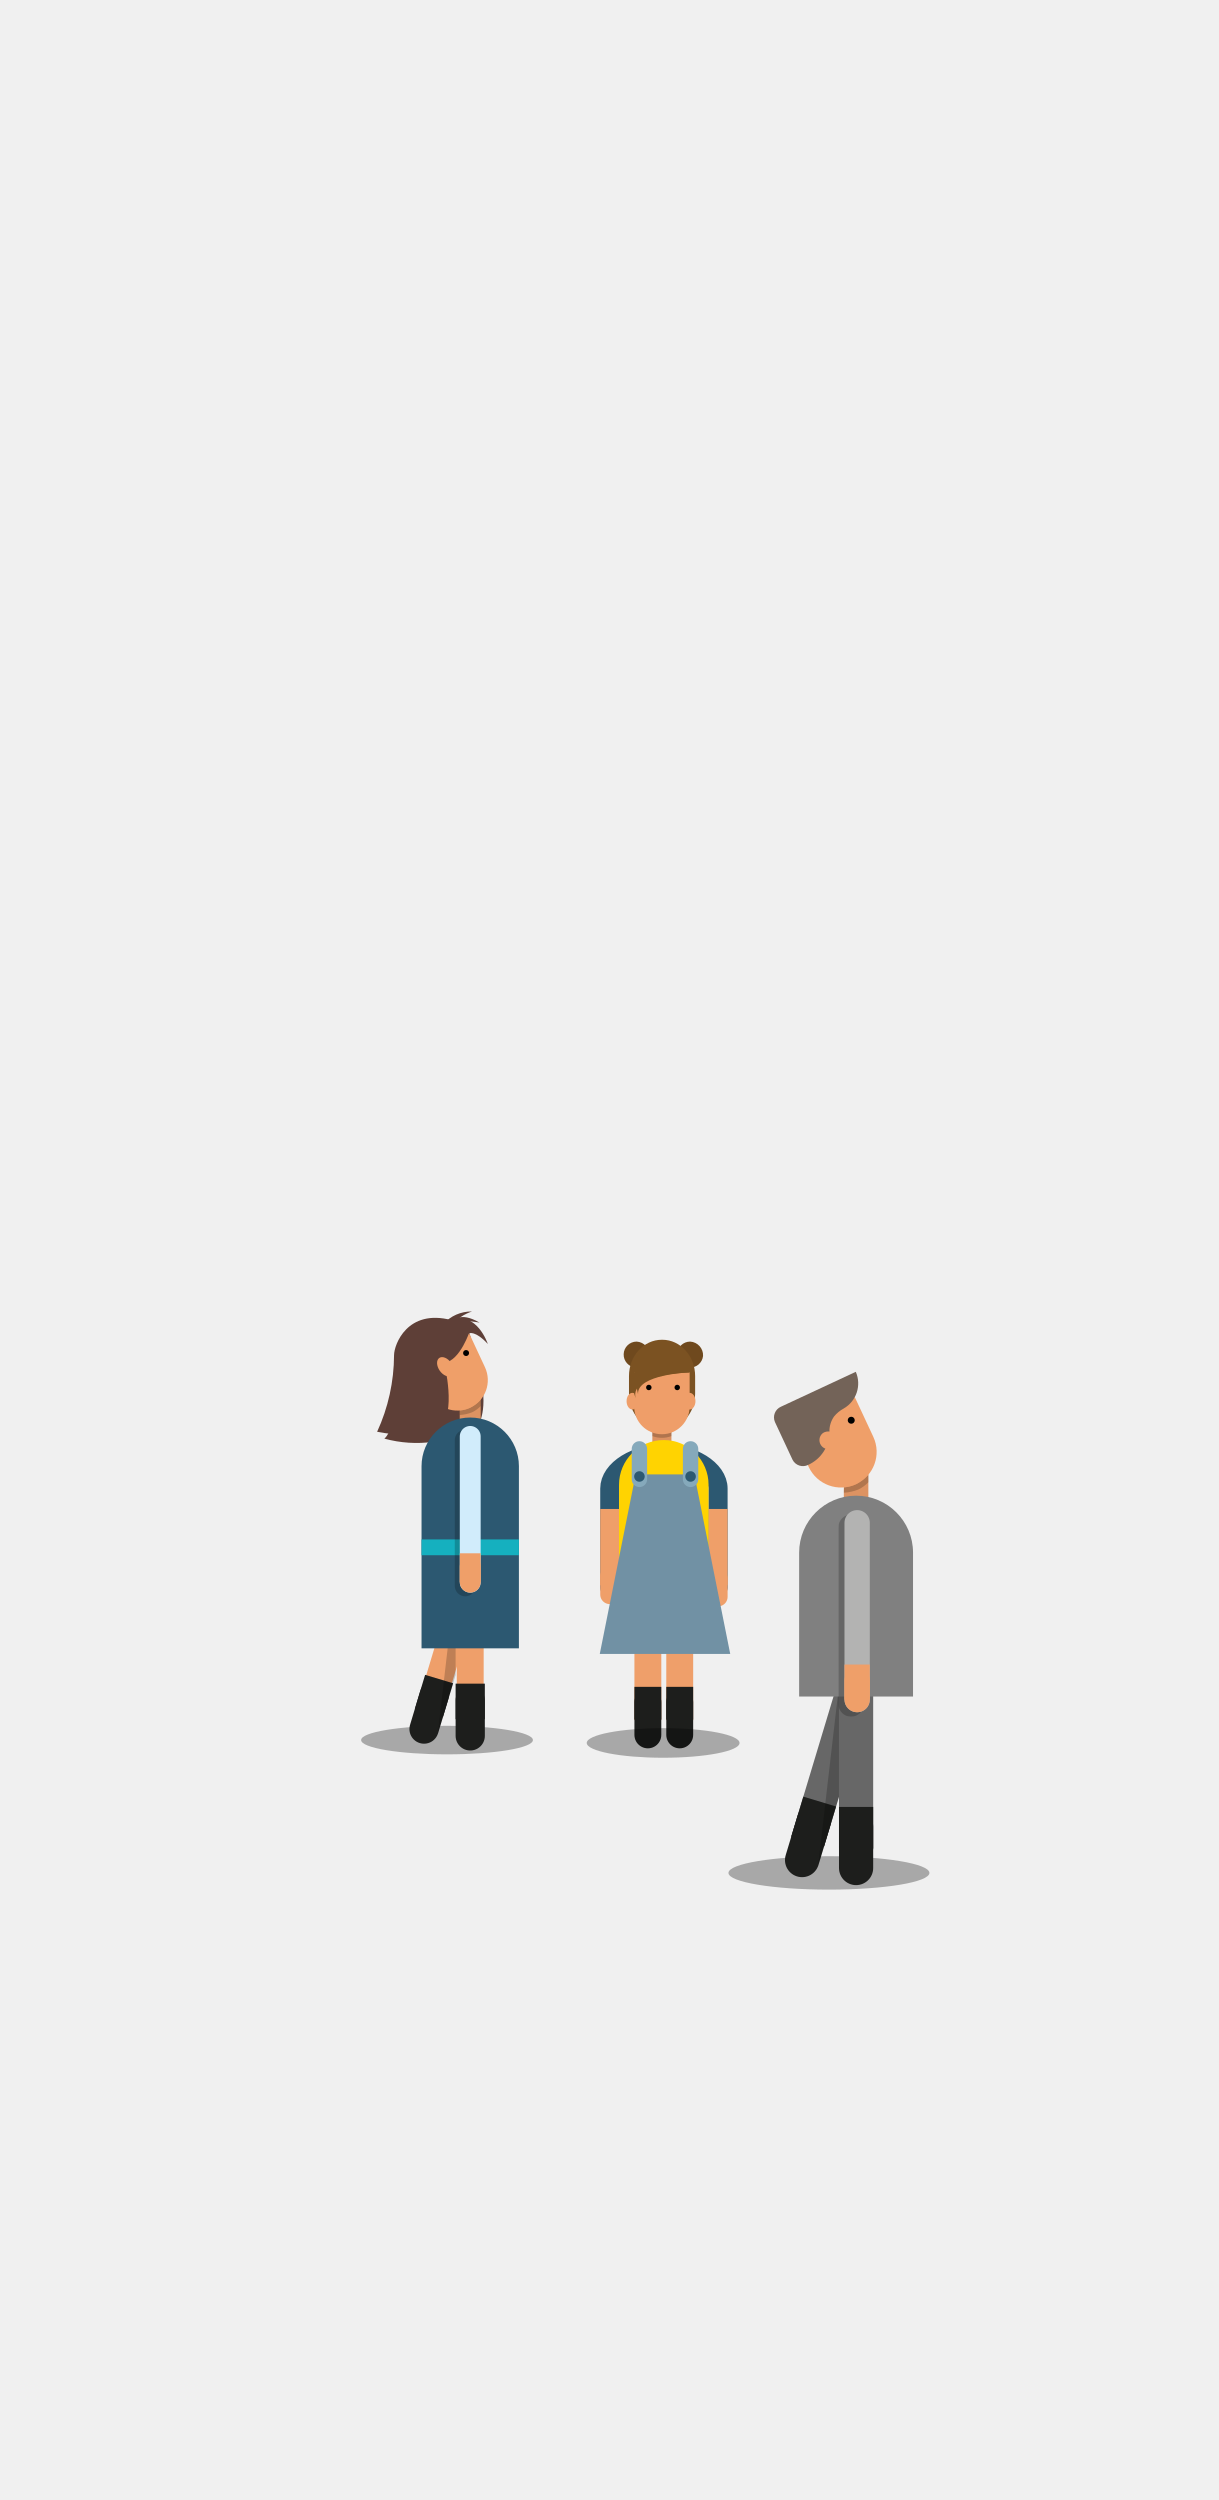
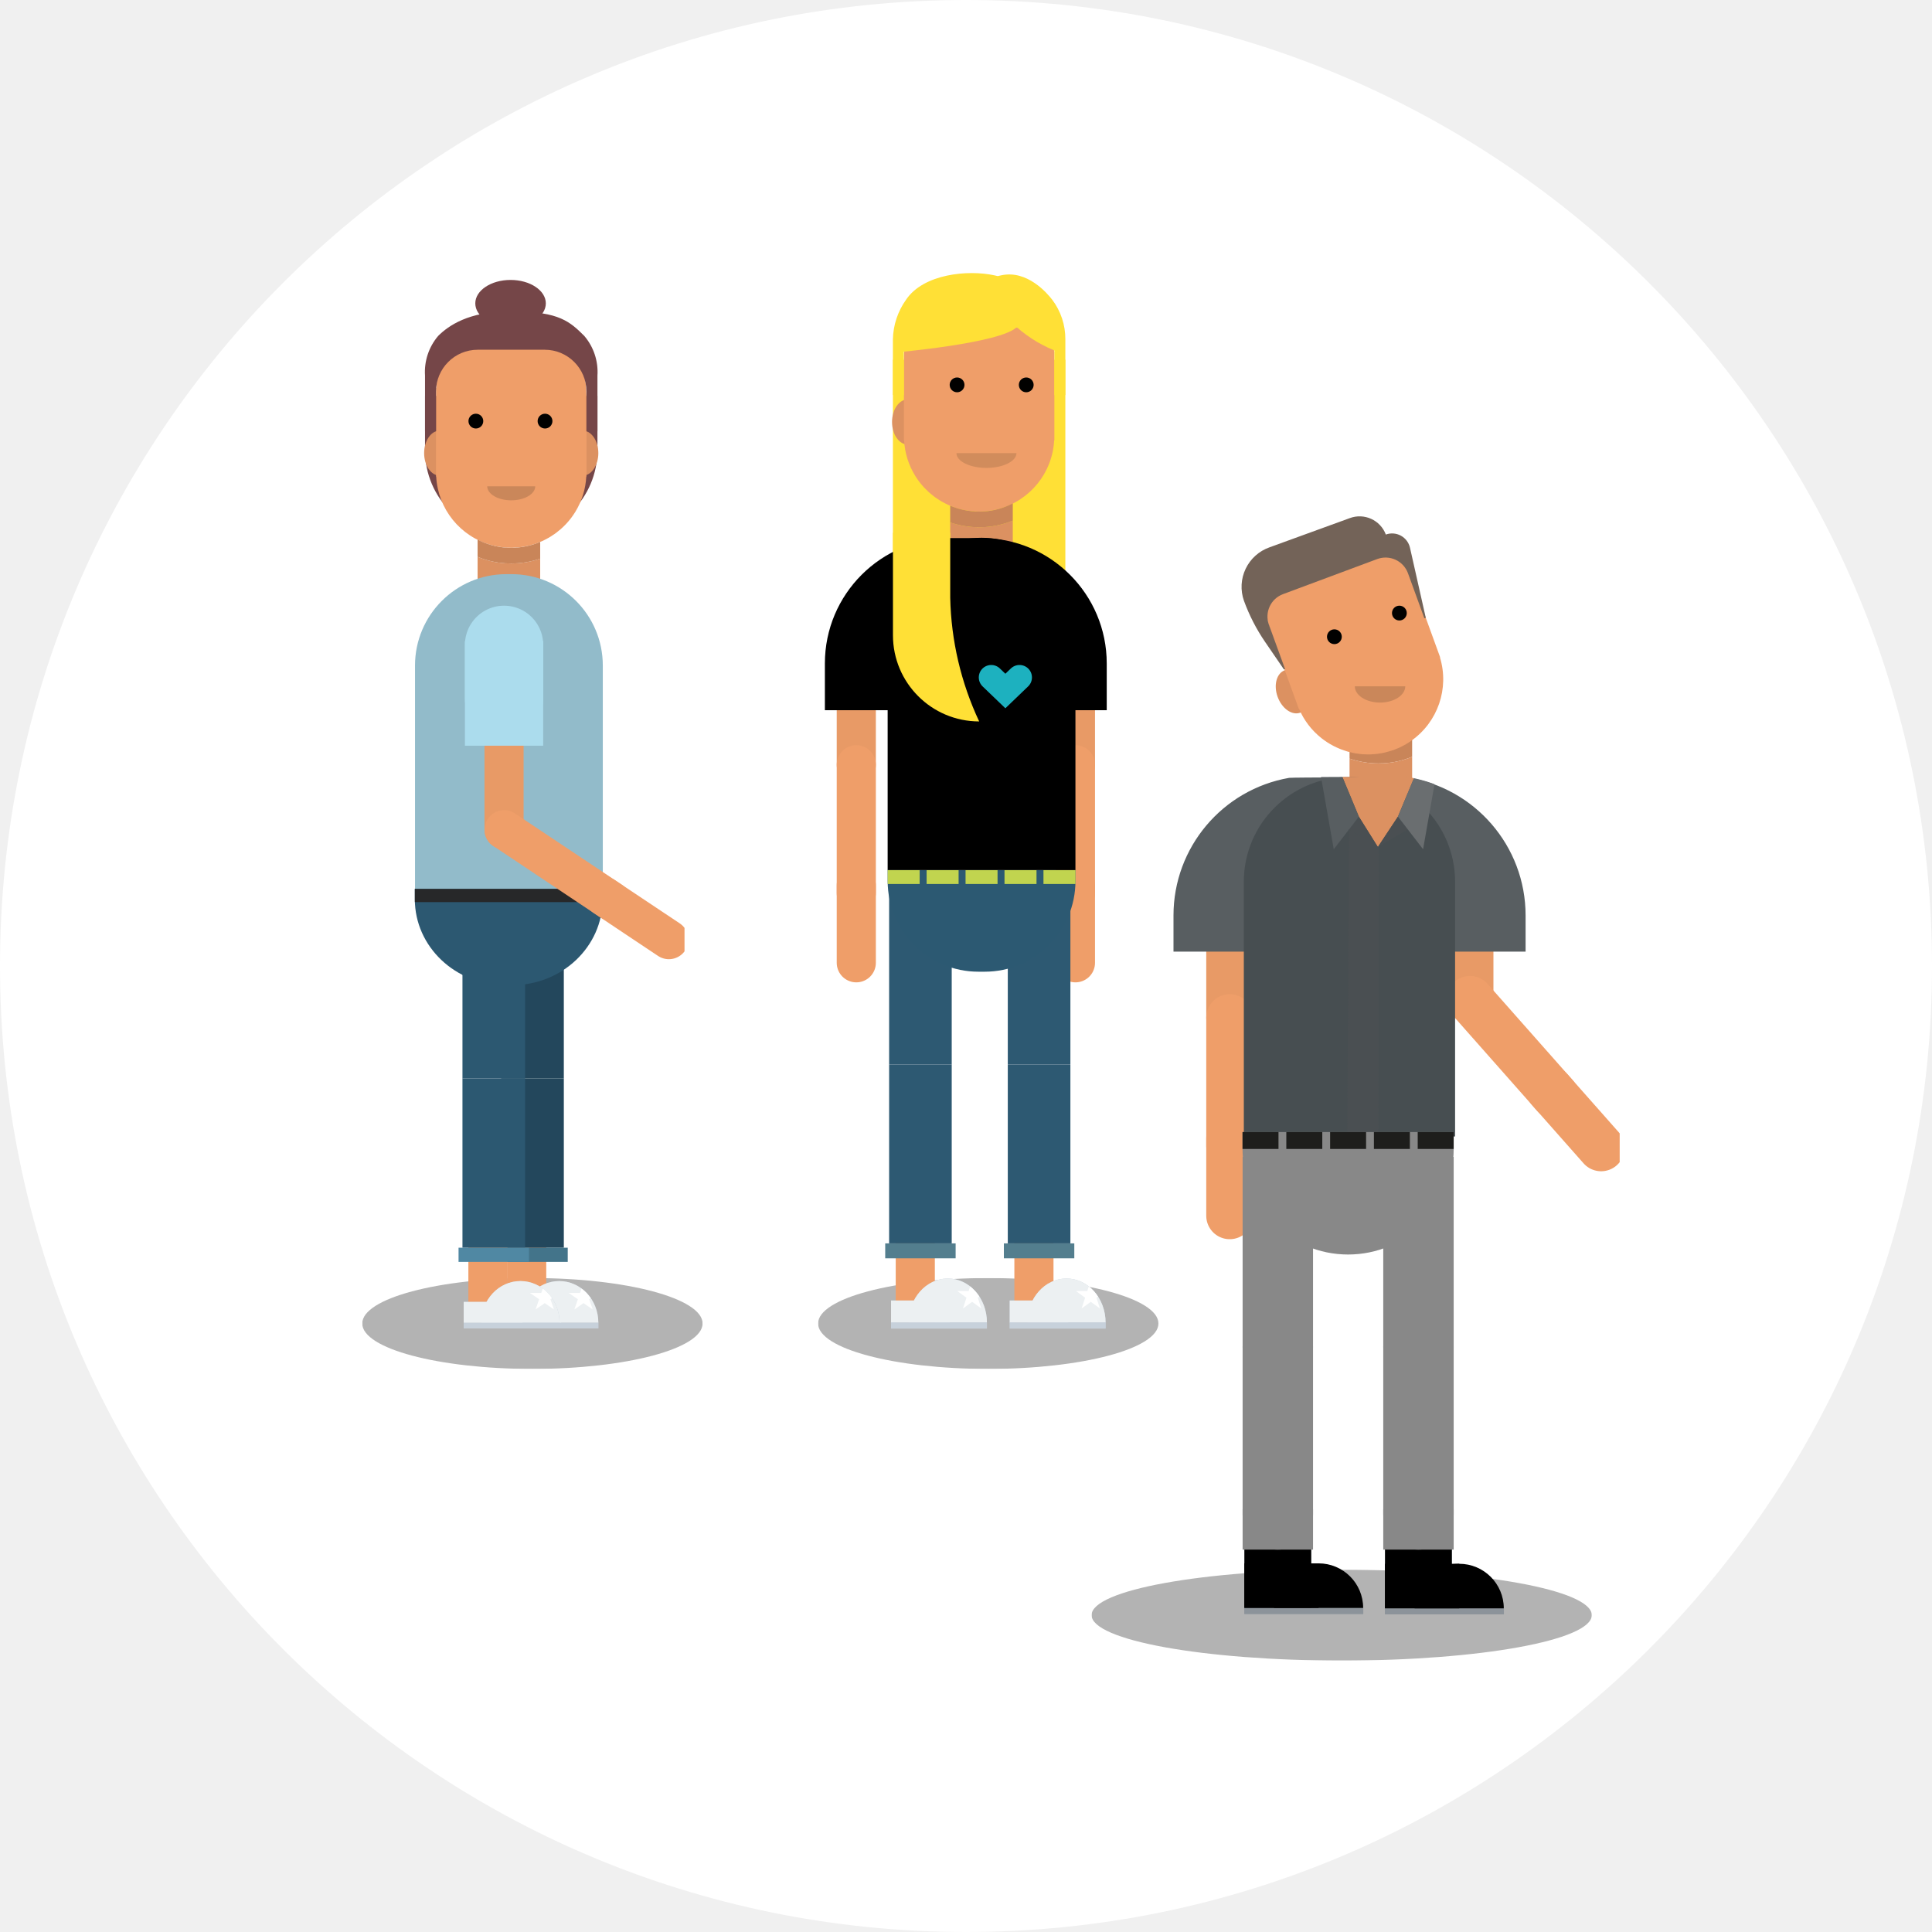
- <svg xmlns="http://www.w3.org/2000/svg" xmlns:xlink="http://www.w3.org/1999/xlink" viewBox="0 0 275 564">
+ <svg xmlns="http://www.w3.org/2000/svg" xmlns:xlink="http://www.w3.org/1999/xlink" width="200" height="200" viewBox="0 0 200 200">
  <defs>
-     <style>
-       .cls-1, .cls-10 {
-         opacity: 0.2;
-       }
- 
-       .cls-19, .cls-2, .cls-20, .cls-21, .cls-22, .cls-23, .cls-24, .cls-3, .cls-31, .cls-32, .cls-35, .cls-4, .cls-5, .cls-7, .cls-8, .cls-9 {
-         fill: none;
-       }
- 
-       .cls-2 {
-         stroke: #b3b3b2;
-       }
- 
-       .cls-2, .cls-20, .cls-22, .cls-23, .cls-31, .cls-35, .cls-4, .cls-8 {
-         stroke-linecap: round;
-       }
- 
-       .cls-19, .cls-2, .cls-20, .cls-21, .cls-22, .cls-23, .cls-24, .cls-25, .cls-3, .cls-31, .cls-32, .cls-35, .cls-4, .cls-7, .cls-8, .cls-9 {
-         stroke-miterlimit: 10;
-       }
- 
-       .cls-2, .cls-3, .cls-35, .cls-4 {
-         stroke-width: 4.71px;
-       }
- 
-       .cls-23, .cls-24, .cls-25, .cls-3, .cls-4 {
-         stroke: #ef9f69;
-       }
- 
-       .cls-5, .cls-6 {
-         opacity: 0.3;
-       }
- 
-       .cls-7 {
-         stroke: #676767;
-       }
- 
-       .cls-7, .cls-8, .cls-9 {
-         stroke-width: 7.713px;
-       }
- 
-       .cls-20, .cls-21, .cls-31, .cls-32, .cls-8, .cls-9 {
-         stroke: #1d1e1c;
-       }
- 
-       .cls-11 {
-         fill: #dd9362;
-       }
- 
-       .cls-12 {
-         fill: gray;
-       }
- 
-       .cls-13 {
-         fill: #ef9f69;
-       }
- 
-       .cls-14 {
-         fill: #736358;
-       }
- 
-       .cls-15 {
-         fill: #6f491e;
-       }
- 
-       .cls-16 {
-         fill: #7b5222;
-       }
- 
-       .cls-17 {
-         fill: #dc9161;
-       }
- 
-       .cls-18 {
-         fill: #ef9e69;
-       }
- 
-       .cls-19 {
-         stroke: #ef9f6a;
-       }
- 
-       .cls-19, .cls-20, .cls-21 {
-         stroke-width: 6.065px;
-       }
- 
-       .cls-22 {
-         stroke: #2c5871;
-       }
- 
-       .cls-22, .cls-23, .cls-24, .cls-25 {
-         stroke-width: 4.332px;
-       }
- 
-       .cls-25 {
-         fill: #ef9f6a;
-       }
- 
-       .cls-26 {
-         fill: #ffd301;
-       }
- 
-       .cls-27 {
-         fill: #7191a4;
-       }
- 
-       .cls-28 {
-         fill: #85a9bb;
-       }
- 
-       .cls-29 {
-         fill: #2d5971;
-       }
- 
-       .cls-30 {
-         fill: #5e3f37;
-       }
- 
-       .cls-31, .cls-32 {
-         stroke-width: 6.595px;
-       }
- 
-       .cls-33 {
-         fill: #2c5871;
-       }
- 
-       .cls-34 {
-         fill: #15b0bf;
-       }
- 
-       .cls-35 {
-         stroke: #d1ecfb;
-       }
-     </style>
-     <symbol id="Neues_Symbol_6" data-name="Neues Symbol 6" viewBox="0 0 5.843 38.434">
-       <path class="cls-1" d="M2.355,38.434A2.356,2.356,0,0,1,0,36.079V3.191a2.355,2.355,0,0,1,4.711,0V36.079A2.356,2.356,0,0,1,2.355,38.434Z" />
-       <line class="cls-2" x1="3.487" y1="2.355" x2="3.487" y2="35.243" />
-       <line class="cls-3" x1="3.487" y1="28.723" x2="3.487" y2="35.243" />
-       <line class="cls-4" x1="3.487" y1="31.723" x2="3.487" y2="35.243" />
-     </symbol>
-     <symbol id="karte_angebot_public_people" data-name="karte angebot public people" viewBox="0 0 275 564">
-       <g id="karte_Public" data-name="karte Public">
-         <g id="karte_Public-2" data-name="karte Public">
-           <rect class="cls-5" width="275" height="564" />
-         </g>
-       </g>
-       <g>
-         <g id="mann">
-           <ellipse class="cls-6" cx="187.009" cy="422.529" rx="22.667" ry="3.771" />
-           <g>
-             <g>
-               <line class="cls-7" x1="193.133" y1="379.183" x2="182.164" y2="415.594" />
-               <g>
-                 <line class="cls-8" x1="183.652" y1="410.654" x2="180.947" y2="419.633" />
-                 <line class="cls-9" x1="184.924" y1="406.434" x2="182.218" y2="415.413" />
-               </g>
-             </g>
-             <g>
-               <line class="cls-7" x1="193.133" y1="379.183" x2="193.133" y2="417.21" />
-               <g>
-                 <line class="cls-8" x1="193.133" y1="412.051" x2="193.133" y2="421.429" />
-                 <line class="cls-9" x1="193.133" y1="407.643" x2="193.133" y2="417.021" />
-               </g>
-             </g>
-             <g class="cls-10">
-               <polygon points="189.276 405.356 185.857 416.707 184.542 421.053 189.001 382.626 189.276 378.613 189.276 379.183 189.276 405.356" />
-             </g>
-             <polygon class="cls-11" points="190.368 338.656 195.899 338.656 195.899 331.124 190.368 331.124 190.368 338.656" />
-             <path class="cls-12" d="M205.98,382.736h-25.693V350.273a12.846,12.846,0,0,1,12.846-12.846h0a12.846,12.846,0,0,1,12.846,12.846Z" />
-             <g>
-               <path class="cls-1" d="M193.133,334.844a12.365,12.365,0,0,0,2.779-2.138v1.674a7.761,7.761,0,0,1-2.232,1.637,10.054,10.054,0,0,1-3.313.736l.048-1.193A8.01,8.01,0,0,0,193.133,334.844Z" />
-               <g>
-                 <path class="cls-13" d="M197.023,324.158a8.041,8.041,0,0,1-14.575,6.797l-4.178-8.96,14.575-6.797Z" />
-                 <circle cx="192.041" cy="320.409" r="0.791" />
-                 <path class="cls-14" d="M193.067,309.481l-11.687,5.45-.96.447-4.226,1.97a2.631,2.631,0,0,0-1.368,3.457l3.965,8.503a2.631,2.631,0,0,0,3.528,1.174l.008-.004a8.134,8.134,0,0,0,4.791-7.438,5.758,5.758,0,0,1,1.04-3.476,7.201,7.201,0,0,1,2.152-1.787A6.536,6.536,0,0,0,193.069,309.485Z" />
-                 <path class="cls-13" d="M188.695,323.929a2.038,2.038,0,1,1-3.044-.639A2.214,2.214,0,0,1,188.695,323.929Z" />
-               </g>
-             </g>
-             <use width="5.843" height="38.434" transform="translate(189.143 340.6809) scale(1.21275)" xlink:href="#Neues_Symbol_6" />
-           </g>
-         </g>
-         <g id="frau">
-           <g>
-             <g id="paar3">
-               <g id="frau-2" data-name="frau">
-                 <g>
-                   <g id="frau-3" data-name="frau">
-                     <g>
-                       <path class="cls-15" d="M146.54,305.908a2.93,2.93,0,1,1-2.913-3.245A3.093,3.093,0,0,1,146.54,305.908Z" />
-                       <path class="cls-15" d="M158.611,305.908a2.93,2.93,0,1,1-2.913-3.245A3.093,3.093,0,0,1,158.611,305.908Z" />
-                       <path class="cls-16" d="M156.821,314.426c0,4.469-3.269,8.092-7.302,8.092h-.318c-4.033,0-7.302-3.623-7.302-8.092v-3.978c0-4.527,3.312-8.198,7.398-8.198h.126c4.085,0,7.398,3.671,7.398,8.198Z" />
-                     </g>
-                     <g>
-                       <rect class="cls-17" x="147.167" y="322.223" width="4.307" height="4.307" />
-                       <path class="cls-1" d="M149.321,323.368a6.236,6.236,0,0,1-2.154-.388v1.008a6.168,6.168,0,0,0,4.307,0v-1.008A6.237,6.237,0,0,1,149.321,323.368Z" />
-                       <ellipse class="cls-18" cx="155.582" cy="316.105" rx="1.314" ry="1.88" />
-                       <ellipse class="cls-18" cx="142.669" cy="316.105" rx="1.314" ry="1.88" />
-                       <g>
-                         <path class="cls-18" d="M155.582,317.302a6.261,6.261,0,1,1-12.522,0v-7.698h12.522Z" />
-                         <path class="cls-16" d="M155.582,309.604s-13.526.241-12.187,5.819c-2.85-8.219,3.034-7.976,5.287-7.569A49.961,49.961,0,0,1,155.582,309.604Z" />
-                         <path class="cls-16" d="M155.582,309.604s-11.929.446-11.638,4.909c-1.476-5.338,2.518-8.187,5.38-7.726A15.945,15.945,0,0,1,155.582,309.604Z" />
-                       </g>
-                       <circle cx="152.785" cy="313.016" r="0.616" />
-                       <circle cx="146.377" cy="313.016" r="0.616" />
-                     </g>
-                   </g>
-                   <g>
-                     <g>
-                       <line class="cls-19" x1="146.156" y1="358.172" x2="146.156" y2="388.075" />
-                       <g>
-                         <line class="cls-20" x1="146.156" y1="384.018" x2="146.156" y2="391.392" />
-                         <line class="cls-21" x1="146.156" y1="380.552" x2="146.156" y2="387.926" />
-                       </g>
-                     </g>
-                     <g>
-                       <line class="cls-19" x1="153.345" y1="358.172" x2="153.345" y2="388.075" />
-                       <g>
-                         <line class="cls-20" x1="153.345" y1="384.018" x2="153.345" y2="391.392" />
-                         <line class="cls-21" x1="153.345" y1="380.552" x2="153.345" y2="387.926" />
-                       </g>
-                     </g>
-                     <g>
-                       <path class="cls-22" d="M137.576,358.154V335.833c0-4.302,5.856-7.936,12.788-7.936" />
-                       <g>
-                         <line class="cls-23" x1="137.576" y1="359.723" x2="137.576" y2="355.558" />
-                         <line class="cls-24" x1="137.576" y1="357.638" x2="137.576" y2="340.423" />
-                       </g>
-                     </g>
-                     <g>
-                       <path class="cls-22" d="M161.981,358.155V335.834c0-4.302-5.856-7.936-12.788-7.936" />
-                       <g>
-                         <line class="cls-23" x1="161.981" y1="360.237" x2="161.981" y2="356.072" />
-                         <line class="cls-25" x1="161.981" y1="357.638" x2="161.981" y2="340.423" />
-                       </g>
-                     </g>
-                     <path class="cls-26" d="M159.852,353.689H139.649V334.975a10.102,10.102,0,0,1,10.102-10.102h0a10.102,10.102,0,0,1,10.102,10.102Z" />
-                   </g>
-                 </g>
-                 <polygon class="cls-27" points="164.738 373.124 135.309 373.124 143.409 332.624 156.638 332.624 164.738 373.124" />
-               </g>
-             </g>
-             <g>
-               <g>
-                 <path class="cls-28" d="M144.253,325.131a1.737,1.737,0,0,0-1.735,1.735v6.884a1.735,1.735,0,0,0,3.47,0v-6.884A1.737,1.737,0,0,0,144.253,325.131Z" />
-                 <circle class="cls-29" cx="144.253" cy="333.095" r="1.189" />
-               </g>
-               <g>
-                 <path class="cls-28" d="M155.794,325.131a1.737,1.737,0,0,0-1.735,1.735v6.884a1.735,1.735,0,0,0,3.47,0v-6.884A1.737,1.737,0,0,0,155.794,325.131Z" />
-                 <circle class="cls-29" cx="155.794" cy="333.095" r="1.189" />
-               </g>
-             </g>
-           </g>
-           <g id="frau-4" data-name="frau">
-             <ellipse class="cls-6" cx="149.604" cy="393.21" rx="17.238" ry="3.339" />
-           </g>
-         </g>
-         <g id="frau-5" data-name="frau">
-           <path class="cls-30" d="M108.117,321.632c.47-2.513,2.873-5.35-2.367-21.307a18.04,18.04,0,0,0-2.121,1.602c-2.526,2.476-14.49,5.557-13.198,6.874,0,0-.941,13.476-3.716,15.754A27.521,27.521,0,0,0,108.117,321.632Z" />
-           <g id="nacken">
-             <polygon class="cls-11" points="103.718 320.846 108.447 320.846 108.447 314.407 103.718 314.407 103.718 320.846" />
-             <path class="cls-1" d="M106.083,317.588a10.572,10.572,0,0,0,2.376-1.828v1.431a6.636,6.636,0,0,1-1.909,1.4,8.596,8.596,0,0,1-2.833.63l.041-1.02A6.848,6.848,0,0,0,106.083,317.588Z" />
-           </g>
-           <ellipse class="cls-6" cx="100.846" cy="392.558" rx="19.38" ry="3.224" />
-           <g>
-             <line class="cls-19" x1="106.083" y1="355.497" x2="96.704" y2="386.629" />
-             <g>
-               <line class="cls-31" x1="97.976" y1="382.405" x2="95.663" y2="390.082" />
-               <line class="cls-32" x1="99.063" y1="378.796" x2="96.751" y2="386.474" />
-             </g>
-           </g>
-           <g>
-             <line class="cls-19" x1="106.083" y1="355.497" x2="106.083" y2="388.011" />
-             <g>
-               <line class="cls-31" x1="106.083" y1="383.599" x2="106.083" y2="391.617" />
-               <line class="cls-32" x1="106.083" y1="379.831" x2="106.083" y2="387.849" />
-             </g>
-           </g>
-           <g class="cls-10">
-             <polygon points="102.785 377.875 99.861 387.58 98.737 391.296 102.549 358.441 102.785 355.01 102.785 355.497 102.785 377.875" />
-           </g>
-           <g>
-             <path class="cls-33" d="M117.066,371.866H95.099V330.78a10.984,10.984,0,0,1,10.984-10.984h0a10.984,10.984,0,0,1,10.984,10.984Z" />
-             <rect class="cls-34" x="95.099" y="347.294" width="21.968" height="3.567" />
-           </g>
-           <g>
-             <path class="cls-1" d="M104.951,360.135a2.356,2.356,0,0,1-2.355-2.355v-32.888a2.355,2.355,0,0,1,4.711,0v32.888A2.356,2.356,0,0,1,104.951,360.135Z" />
-             <line class="cls-35" x1="106.083" y1="324.056" x2="106.083" y2="356.943" />
-             <line class="cls-3" x1="106.083" y1="350.423" x2="106.083" y2="356.943" />
-             <line class="cls-4" x1="106.083" y1="353.423" x2="106.083" y2="356.943" />
-           </g>
-           <g id="kopf">
-             <g>
-               <path class="cls-13" d="M109.408,308.451a6.875,6.875,0,0,1-12.462,5.811l-3.572-7.661,12.462-5.811Z" />
-               <circle cx="105.149" cy="305.245" r="0.676" />
-             </g>
-             <path class="cls-30" d="M86.715,321.778a22.088,22.088,0,0,0,4.954-16.129L98.209,301.419l-2.279,18.727S95.137,323.113,86.715,321.778Z" />
-             <g>
-               <path class="cls-30" d="M105.836,300.79s1.39-.659,4.218,2.412c0,0-2.454-7.47-8.219-5.389Z" />
-               <path class="cls-30" d="M106.035,300.122s-2.159,6.849-5.834,7.351c0,0,2.949,11.561-1.15,14.773l-4.236,1.292c-6.242-.172-4.987.254-8.136-.254l-1.599-.276a41.719,41.719,0,0,0,3.818-17.295c.007-2.381,3.018-10.509,12.936-7.899Z" />
-               <path class="cls-30" d="M100.017,298.694a8.466,8.466,0,0,1,6.465-2.824s-3.716,1.189-3.567,2.898Z" />
-               <path class="cls-30" d="M102.098,298.248c.149-.223,1.561-2.491,6.094.131,0,0-4.905-.909-4.979,0Z" />
-             </g>
-             <path class="cls-13" d="M101.885,310.332c-.705.494-1.901.003-2.673-1.092-.767-1.097-.821-2.388-.117-2.882.704-.494,1.901-.007,2.668,1.094C102.532,308.546,102.585,309.833,101.885,310.332Z" />
-           </g>
-         </g>
+     <symbol id="c" data-name="m_arm" viewBox="0 0 6 42.711">
+       <g>
+         <line x1="3" y1="3" x2="3" y2="14.401" fill="#e89a66" stroke="#e89a66" stroke-linecap="round" stroke-miterlimit="10" stroke-width="6" />
+         <line x1="3" y1="14.401" x2="3" y2="30.801" fill="none" stroke="#ef9e69" stroke-linecap="round" stroke-miterlimit="10" stroke-width="6" />
+         <line x1="3" y1="29.801" x2="3" y2="39.711" fill="none" stroke="#ef9e69" stroke-linecap="round" stroke-miterlimit="10" stroke-width="6" />
+       </g>
+     </symbol>
+     <symbol id="d" data-name="m_arm_gebeugter 2" viewBox="0 0 22.765 36.363">
+       <g>
+         <line x1="19.765" y1="3" x2="19.765" y2="14.401" fill="#e89a66" stroke="#e89a66" stroke-linecap="round" stroke-miterlimit="10" stroke-width="6" />
+         <line x1="19.765" y1="14.401" x2="8.901" y2="26.688" fill="none" stroke="#ef9e69" stroke-linecap="round" stroke-miterlimit="10" stroke-width="6" />
+         <line x1="9.564" y1="25.939" x2="3" y2="33.363" fill="none" stroke="#ef9e69" stroke-linecap="round" stroke-miterlimit="10" stroke-width="6" />
+       </g>
+     </symbol>
+     <symbol id="e" data-name="L_hemd_blau_front 5" viewBox="0 0 45 45.991">
+       <path d="M30.211.155c-.2-.034-4.148-.049-4.148-.049V.135L15.239.083A17.854,17.854,0,0,0,0,17.735v4.632H45V17.735A17.855,17.855,0,0,0,30.211.155Z" fill="#585e61" />
+       <g>
+         <g>
+           <path d="M22.388.056A13.377,13.377,0,0,0,9.011,13.433V45.991h13.5V.056Z" fill="#474e51" />
+           <path d="M36.011,13.433A13.377,13.377,0,0,0,22.635.056h-.124V45.991h13.5Z" fill="#474e51" />
+         </g>
+         <polygon points="22.583 8.98 22.583 9.04 22.648 9.078 22.583 8.98" fill="#075d79" />
+       </g>
+       <g>
+         <polygon points="26.064 0.135 26.063 0.106 26.058 0.135 26.064 0.135" fill="none" />
+         <path d="M23.23.49l.188-.451L15.322,0c-.355.053-.7.131-1.051.2l.1.236,1.944,4.675,2.5,3.782.066.1,2.429-3.881Z" fill="#dc9161" />
+         <polygon points="18.879 8.996 22.573 6.757 21.308 5.115 18.879 8.996" fill="#4a4f52" />
+         <polygon points="23.23 0.49 21.308 5.115 22.573 6.757 24.519 9.282 25.846 1.732 26.141 0.052 23.418 0.039 23.23 0.49" fill="#585e61" />
+         <polygon points="15.057 6.744 18.813 8.957 18.813 8.897 16.313 5.115 15.057 6.744" fill="#4a4f52" />
+         <path d="M13.1,9.282l1.956-2.538,1.256-1.629L14.369.44,14.271.2a17.717,17.717,0,0,0-2.63.768l.118.673Z" fill="#6a6e70" />
+       </g>
+       <polygon points="22.795 45.862 18.796 45.862 18.731 9.04 22.573 6.757 22.795 45.862" fill="#4a4f52" />
+     </symbol>
+     <symbol id="f" data-name="schuhe_black_seite" viewBox="0 0 16 12.81">
+       <g>
+         <g>
+           <rect x="7" width="9" height="12" fill="#c7d1db" />
+           <rect y="11.981" width="16" height="0.828" fill="#c7d1db" />
+         </g>
+         <g>
+           <rect x="7" width="9" height="12" />
+           <rect y="11.981" width="16" height="0.828" fill="#c7d1db" />
+         </g>
+       </g>
+       <rect x="6.014" y="6" width="9.986" height="6" />
+       <path d="M6.014,6a6,6,0,0,0-6,6h12A6,6,0,0,0,6.014,6Z" />
+     </symbol>
+     <symbol id="g" data-name="M_Bein_dunkel_jeans" viewBox="0 0 9 50.194">
+       <line x1="4.5" x2="4.5" y2="24.34" fill="none" stroke="#888" stroke-miterlimit="10" stroke-width="9" />
+       <line x1="4.5" y1="24.34" x2="4.5" y2="45.694" fill="none" stroke="#888" stroke-linecap="round" stroke-miterlimit="10" stroke-width="9" />
+       <line x1="4.5" y1="45.024" x2="4.5" y2="50.194" fill="none" stroke="#888" stroke-miterlimit="10" stroke-width="9" />
+     </symbol>
+     <symbol id="j" data-name="m_huefte_front 2" viewBox="0 0 26.986 15.649">
+       <path d="M0,0H26.986a0,0,0,0,1,0,0V2.156A13.493,13.493,0,0,1,13.493,15.649h0A13.493,13.493,0,0,1,0,2.156V0A0,0,0,0,1,0,0Z" fill="#888" />
+       <g>
+         <rect width="4.597" height="2.156" fill="#1e1e1c" />
+         <rect x="5.597" width="4.597" height="2.156" fill="#1e1e1c" />
+         <rect x="11.194" width="4.597" height="2.156" fill="#1e1e1c" />
+         <rect x="16.792" width="4.597" height="2.156" fill="#1e1e1c" />
+         <rect x="22.389" width="4.597" height="2.156" fill="#1e1e1c" />
+       </g>
+     </symbol>
+     <symbol id="b" data-name="Kunde 2" viewBox="0 0 71.318 175.413">
+       <g>
+         <use width="6" height="42.711" transform="matrix(-1.25, 0, 0, 1.25, 12.733, 62.081)" xlink:href="#c" />
+         <g>
+           <g>
+             <g>
+               <path d="M33.55,36.937a11.467,11.467,0,0,0,4.575-1.285V38.4a14,14,0,0,1-4.414,1.032q-.483.032-.96.031a14.432,14.432,0,0,1-4.626-.769v-2.67A11.985,11.985,0,0,0,33.55,36.937Z" fill="#c98559" />
+               <path d="M33.711,39.432A14,14,0,0,0,38.125,38.4v8.08h-10V38.694a14.432,14.432,0,0,0,4.626.769Q33.228,39.463,33.711,39.432Z" fill="#dc9161" />
+             </g>
+             <g>
+               <ellipse cx="19.009" cy="27.968" rx="2.523" ry="3.608" transform="translate(-8.417 8.185) rotate(-19.994)" fill="#dc9161" />
+               <path d="M15.208,17.373A12.242,12.242,0,0,1,21.829,2.91,12.008,12.008,0,0,1,37.718,9.194l.038,0L42.24,21.522l.141.386.218.6-.025.028A12.005,12.005,0,0,1,38,35.832c-.1.071-.2.139-.3.207-.181.12-.364.236-.553.346s-.353.2-.533.292c-.155.08-.31.159-.469.233-.07.033-.135.072-.207.1-.122.053-.246.091-.368.14s-.246.111-.374.158c-.074.026-.148.043-.222.068-.193.066-.386.123-.58.178s-.4.115-.6.162-.381.079-.572.114c-.208.038-.414.073-.622.1-.184.023-.368.039-.552.054-.215.017-.429.032-.644.037-.173.005-.344,0-.516,0-.227,0-.452-.011-.677-.027-.155-.012-.309-.029-.463-.047-.241-.027-.48-.059-.717-.1-.134-.023-.266-.051-.4-.079-.257-.054-.51-.114-.762-.184-.108-.03-.215-.064-.322-.1q-.408-.126-.807-.28c-.081-.031-.16-.065-.241-.1-.286-.119-.568-.247-.845-.388l-.164-.086c-.3-.157-.587-.324-.87-.505-.032-.02-.063-.041-.094-.062-.3-.2-.595-.406-.879-.63l-.034-.027a11.935,11.935,0,0,1-3.563-4.683l-.037,0-.218-.6L15.644,18.7Z" fill="#ef9e69" />
+               <circle cx="25.704" cy="19.224" r="1.182" fill="#010100" />
+               <circle cx="36.087" cy="15.446" r="1.182" fill="#010100" />
+             </g>
+             <path d="M40.305,16.2l-.226.083-2.618-7.2a3.813,3.813,0,0,0-4.913-2.269L17.5,12.419A3.812,3.812,0,0,0,15.244,17.3l2.578,7.085-.178.065-3.012-4.4a29.541,29.541,0,0,1-3.376-6.573h0A6.692,6.692,0,0,1,15.35,4.937L28.15.28A4.482,4.482,0,0,1,33.923,2.9h0a2.928,2.928,0,0,1,3.859,2.109Z" fill="#736358" />
+           </g>
+           <g>
+             <use width="22.765" height="36.363" transform="matrix(-1.25, 0, 0, 1.25, 72.068, 59.161)" xlink:href="#d" />
+             <use width="45" height="45.991" transform="matrix(-1.25, 0, 0, 1.25, 56.25, 41.573)" xlink:href="#e" />
+           </g>
+           <g>
+             <g>
+               <use width="16" height="12.81" transform="matrix(-1.187, 0, 0, 1.187, 52.783, 160.201)" xlink:href="#f" />
+               <use width="9" height="50.194" transform="matrix(-1.25, 0, 0, 1.25, 44.761, 102.318)" xlink:href="#g" />
+             </g>
+             <g>
+               <use width="16" height="12.81" transform="matrix(-1.187, 0, 0, 1.187, 30.316, 160.133)" xlink:href="#f" />
+               <use width="9" height="50.194" transform="matrix(-1.25, 0, 0, 1.25, 22.293, 102.318)" xlink:href="#g" />
+             </g>
+             <use width="26.986" height="15.649" transform="matrix(-1.25, 0, 0, 1.25, 44.761, 98.355)" xlink:href="#j" />
+           </g>
+         </g>
+       </g>
+       <path d="M33,29.742c2.223,0,4.026-1.165,4.026-2.6H28.969C28.969,28.577,30.772,29.742,33,29.742Z" fill="#ca875a" />
+     </symbol>
+     <symbol id="k" data-name="shatten" viewBox="0 0 75.929 11.334">
+       <ellipse cx="37.965" cy="5.667" rx="37.965" ry="5.667" opacity="0.3" />
+     </symbol>
+     <symbol id="m" data-name="f_arm" viewBox="0 0 5 41.711">
+       <g>
+         <line x1="2.5" y1="2.5" x2="2.5" y2="13.901" fill="#e89a66" stroke="#e89a66" stroke-linecap="round" stroke-miterlimit="10" stroke-width="5" />
+         <line x1="2.5" y1="13.901" x2="2.5" y2="30.301" fill="none" stroke="#ef9e69" stroke-linecap="round" stroke-miterlimit="10" stroke-width="5" />
+         <line x1="2.5" y1="29.301" x2="2.5" y2="39.211" fill="none" stroke="#ef9e69" stroke-linecap="round" stroke-miterlimit="10" stroke-width="5" />
+       </g>
+     </symbol>
+     <symbol id="o" data-name="f_schuhe_sport_seite" viewBox="0 0 12.25 11.856">
+       <line x1="9.156" x2="9.156" y2="11.325" fill="none" stroke="#ef9e69" stroke-miterlimit="10" stroke-width="5" />
+       <g>
+         <g>
+           <rect x="4.75" y="8.27" width="7.5" height="2.828" fill="#c7d1db" />
+           <path d="M5,5.459c-2.761,0-5,2.517-5,5.621H10C10,7.976,7.762,5.459,5,5.459Z" fill="#c7d1db" />
+           <rect y="11.08" width="12.25" height="0.776" fill="#c7d1db" />
+         </g>
+         <g>
+           <rect x="4.75" y="8.27" width="7.5" height="2.828" fill="#ecf0f2" />
+           <path d="M5,5.459c-2.761,0-5,2.517-5,5.621H10C10,7.976,7.762,5.459,5,5.459Z" fill="#ecf0f2" />
+           <rect y="11.08" width="12.25" height="0.776" fill="#c7d1db" />
+         </g>
+       </g>
+       <path d="M.722,9.286l1.169-.849,1.169.849L2.614,7.912l1.169-.849H2.338l-.193-.594a5.375,5.375,0,0,0-1.177,1.3l.2.146Z" fill="#fff" />
+     </symbol>
+     <symbol id="p" data-name="S_bein_jeans" viewBox="0 0 9 48">
+       <g>
+         <line x1="4.5" x2="4.5" y2="23.243" fill="none" stroke="#2d5972" stroke-miterlimit="10" stroke-width="8" />
+         <line x1="4.5" y1="23.243" x2="4.5" y2="46.09" fill="none" stroke="#2d5972" stroke-miterlimit="10" stroke-width="8" />
+         <line x1="4.5" y1="46.09" x2="4.5" y2="48" fill="none" stroke="#537e8e" stroke-miterlimit="10" stroke-width="9" />
+       </g>
+     </symbol>
+     <symbol id="s" data-name="f_huefte_front" viewBox="0 0 24 13">
+       <path d="M0,0H24a0,0,0,0,1,0,0V1.4A11.6,11.6,0,0,1,12.4,13h-.8A11.6,11.6,0,0,1,0,1.4V0A0,0,0,0,1,0,0Z" fill="#2c5972" />
+       <g>
+         <rect width="4.089" height="1.791" fill="#c1d44f" />
+         <rect x="4.978" width="4.089" height="1.791" fill="#c1d44f" />
+         <rect x="9.956" width="4.089" height="1.791" fill="#c1d44f" />
+         <rect x="14.934" width="4.089" height="1.791" fill="#c1d44f" />
+         <rect x="19.911" width="4.089" height="1.791" fill="#c1d44f" />
+       </g>
+     </symbol>
+     <symbol id="t" data-name="m_Kopf_Valentina_Seite" viewBox="0 0 22.151 54.634">
+       <path d="M0,11.073H22.038a0,0,0,0,1,0,0V43.615A11.019,11.019,0,0,1,11.019,54.634h0A11.019,11.019,0,0,1,0,43.615V11.073A0,0,0,0,1,0,11.073Z" fill="#ffe036" />
+       <g>
+         <ellipse cx="20.133" cy="19.03" rx="2.018" ry="2.887" fill="#dc9161" />
+         <path d="M20.593,10.026A9.793,9.793,0,0,0,11.659.964a9.606,9.606,0,0,0-10.227,9.07l-.027.013v11.33l.026.015A9.6,9.6,0,0,0,8.5,30.138c.094.026.189.05.284.073.169.04.339.078.511.109s.319.052.481.073c.138.018.276.035.416.047.061.006.121.017.183.021.106.007.21,0,.315.005s.215.016.325.016c.062,0,.123-.008.185-.009.163,0,.324-.014.485-.025s.334-.024.5-.044.309-.044.462-.07.331-.059.494-.095c.145-.033.288-.072.43-.111.166-.046.332-.093.494-.148.132-.044.26-.092.389-.142.169-.065.336-.132.5-.206.113-.051.224-.106.335-.161.174-.087.345-.176.512-.272.094-.055.185-.112.277-.169.178-.11.353-.225.522-.346.073-.053.144-.107.216-.161.182-.138.359-.281.53-.432.052-.045.1-.093.154-.14q.274-.251.53-.522l.1-.11c.181-.2.353-.4.516-.618.019-.023.036-.048.054-.071q.259-.346.489-.715l.017-.029a9.551,9.551,0,0,0,1.4-4.5l.026-.013v-.509l0-9.723Z" fill="#ef9e69" />
+         <circle cx="13.838" cy="14.288" r="0.946" fill="#010100" />
+         <circle cx="4.999" cy="14.288" r="0.946" fill="#010100" />
+       </g>
+       <g>
+         <path d="M10.25,32.457a11.174,11.174,0,0,1-3.531-.826V38.1h8V31.867a11.54,11.54,0,0,1-3.7.615Q10.636,32.482,10.25,32.457Z" fill="#dc9161" />
+         <path d="M10.379,30.461a9.175,9.175,0,0,1-3.66-1.028v2.2a11.174,11.174,0,0,0,3.531.826q.387.025.769.025a11.54,11.54,0,0,0,3.7-.615V29.731A9.592,9.592,0,0,1,10.379,30.461Z" fill="#c98559" />
+       </g>
+       <g>
+         <path d="M20.356,3.4C18.115.073,12.407-.436,9.083.286l-.445.1-.445-.1C4.869-.436,2.3,2.6,1.682,3.4A8.321,8.321,0,0,0,0,8.474v7.118H1.406V9.777a2.8,2.8,0,0,1,2.8-2.8H17.835a2.8,2.8,0,0,1,2.8,2.8v5.815h1.406V8.474A9.065,9.065,0,0,0,20.356,3.4Z" fill="#ffe036" />
+         <g>
+           <path d="M.707,10.148a16.7,16.7,0,0,0,5.511-3.24H.707Z" fill="#ffe036" />
+           <path d="M21.729,10.148S8.283,8.973,6.218,6.908H21.729Z" fill="#ffe036" />
+         </g>
+       </g>
+       <path d="M10.084,24.9c2.119,0,3.837-.847,3.837-1.892H6.248C6.248,24.051,7.965,24.9,10.084,24.9Z" fill="#d18c5c" />
+     </symbol>
+     <symbol id="u" data-name="m_tshirt_black_seite 2" viewBox="0 0 36.022 42.466">
+       <g>
+         <path d="M16.028.038h3.967A16.028,16.028,0,0,1,36.022,16.066v5.972a0,0,0,0,1,0,0H0a0,0,0,0,1,0,0V16.066A16.028,16.028,0,0,1,16.028.038Z" />
+         <path d="M16,0h0A12,12,0,0,1,28,12V42.466a0,0,0,0,1,0,0H4a0,0,0,0,1,0,0V12A12,12,0,0,1,16,0Z" />
+       </g>
+       <polyline points="14.761 17.848 12.955 19.584 11.149 17.848" fill="none" stroke="#1db1bf" stroke-linecap="round" stroke-miterlimit="10" stroke-width="3.182" />
+     </symbol>
+     <symbol id="v" data-name="valentina_haare" viewBox="0 0 11.019 24.112">
+       <path d="M3.7,0V8.3A39.092,39.092,0,0,1,0,24.112H0A11.019,11.019,0,0,0,11.019,13.093V0Z" fill="#ffe036" />
+     </symbol>
+     <symbol id="y" data-name="m_Janine_kopf_front" viewBox="0 0 22.264 41.85">
+       <g>
+         <path d="M11.132,32.789h0A11.019,11.019,0,0,1,.113,21.77V14.827H22.151V21.77A11.019,11.019,0,0,1,11.132,32.789Z" fill="#754648" />
+         <g>
+           <ellipse cx="20.246" cy="22.133" rx="2.018" ry="2.887" fill="#dc9161" />
+           <ellipse cx="2.018" cy="22.133" rx="2.018" ry="2.887" fill="#dc9161" />
+           <path d="M20.706,13.78a9.794,9.794,0,0,0-8.934-9.062,9.606,9.606,0,0,0-10.226,9.07l-.028.014v11.33l.026.014a9.6,9.6,0,0,0,7.073,8.746c.094.027.189.05.284.074.169.04.339.077.511.108s.319.053.481.074c.138.017.276.035.416.047.061.005.121.017.183.021.106.007.21,0,.315,0s.216.016.325.016c.062,0,.123-.008.185-.009.163,0,.324-.013.485-.024s.334-.025.5-.045.309-.044.462-.07.331-.058.494-.095c.145-.033.288-.071.43-.11.166-.046.332-.094.494-.148.132-.044.26-.093.389-.142.169-.065.336-.132.5-.206.113-.052.224-.107.335-.162.174-.086.345-.176.512-.272.094-.054.185-.111.277-.168.178-.111.353-.225.522-.347.073-.052.144-.107.216-.161.182-.138.359-.281.53-.431.052-.046.1-.093.154-.14.183-.168.36-.341.53-.523l.1-.109q.271-.3.517-.618l.053-.072c.174-.231.336-.469.489-.715l.017-.029a9.547,9.547,0,0,0,1.4-4.5l.026-.013v-.51l0-9.723Z" fill="#ef9e69" />
+           <circle cx="15.451" cy="18.042" r="0.946" fill="#010100" />
+           <circle cx="6.612" cy="18.042" r="0.946" fill="#010100" />
+         </g>
+         <g>
+           <path d="M10.363,36.211a11.173,11.173,0,0,1-3.531-.825V41.85h8V35.621a11.536,11.536,0,0,1-3.7.615C10.877,36.236,10.621,36.229,10.363,36.211Z" fill="#dc9161" />
+           <path d="M10.492,34.216a9.191,9.191,0,0,1-3.66-1.028v2.2a11.173,11.173,0,0,0,3.531.825c.258.018.514.025.769.025a11.536,11.536,0,0,0,3.7-.615V33.485A9.592,9.592,0,0,1,10.492,34.216Z" fill="#c98559" />
+         </g>
+         <path d="M20.469,7.155c-1.8-1.795-3.223-3.114-8.892-3.114h-.89c-4.946,0-7.561,1.782-8.892,3.114A7.1,7.1,0,0,0,.113,12.229v7.118H1.519V14.253A5.332,5.332,0,0,1,6.851,8.921h8.562a5.332,5.332,0,0,1,5.332,5.332v5.094h1.406V12.229A7.1,7.1,0,0,0,20.469,7.155Z" fill="#754648" />
+       </g>
+       <ellipse cx="11.046" cy="2.996" rx="4.507" ry="2.996" fill="#754648" />
+       <path d="M11.132,28.166c1.694,0,3.068-.8,3.068-1.794H8.064C8.064,27.363,9.438,28.166,11.132,28.166Z" fill="#ca875a" />
+     </symbol>
+     <symbol id="aa" data-name="S_bein_jeans 3" viewBox="0 0 9 48">
+       <g>
+         <line x1="4.5" x2="4.5" y2="23.243" fill="none" stroke="#23475c" stroke-miterlimit="10" stroke-width="8" />
+         <line x1="4.5" y1="23.243" x2="4.5" y2="46.09" fill="none" stroke="#23475c" stroke-miterlimit="10" stroke-width="8" />
+         <line x1="4.5" y1="46.09" x2="4.5" y2="48" fill="none" stroke="#43748a" stroke-miterlimit="10" stroke-width="9" />
+       </g>
+     </symbol>
+     <symbol id="ab" data-name="f_huefte_front 2" viewBox="0 0 24 13">
+       <path d="M0,0H24a0,0,0,0,1,0,0V1.4A11.6,11.6,0,0,1,12.4,13h-.8A11.6,11.6,0,0,1,0,1.4V0A0,0,0,0,1,0,0Z" fill="#2c5871" />
+       <polygon points="21.412 0 19.911 0 19.022 0 14.934 0 14.044 0 9.956 0 9.066 0 4.978 0 0 0 0 1.791 4.978 1.791 9.066 1.791 9.956 1.791 14.044 1.791 14.934 1.791 19.022 1.791 19.911 1.791 21.412 1.791 24 1.791 24 0 21.412 0" fill="#272829" />
+     </symbol>
+     <symbol id="ac" data-name="f_arm_gebeugter 2" viewBox="0 0 26.065 30.449">
+       <g>
+         <line x1="23.565" y1="2.5" x2="23.565" y2="13.901" fill="#e89a66" stroke="#e89a66" stroke-linecap="round" stroke-miterlimit="10" stroke-width="5" />
+         <line x1="23.554" y1="13.901" x2="9.911" y2="23.004" fill="none" stroke="#ef9e69" stroke-linecap="round" stroke-miterlimit="10" stroke-width="5" />
+         <line x1="10.743" y1="22.449" x2="2.5" y2="27.949" fill="none" stroke="#ef9e69" stroke-linecap="round" stroke-miterlimit="10" stroke-width="5" />
+       </g>
+     </symbol>
+     <symbol id="ae" data-name="S_bein_jeans 2" viewBox="0 0 9 48">
+       <g>
+         <line x1="4.5" x2="4.5" y2="23.243" fill="none" stroke="#2c5871" stroke-miterlimit="10" stroke-width="8" />
+         <line x1="4.5" y1="23.243" x2="4.5" y2="46.09" fill="none" stroke="#2c5871" stroke-miterlimit="10" stroke-width="8" />
+         <line x1="4.5" y1="46.09" x2="4.5" y2="48" fill="none" stroke="#5088a3" stroke-miterlimit="10" stroke-width="9" />
+       </g>
+     </symbol>
+     <symbol id="x" data-name="Neues Symbol 16" viewBox="0 0 43.082 167.502">
+       <g>
+         <use width="22.264" height="41.85" transform="translate(1.484) scale(1.25)" xlink:href="#y" />
+         <g>
+           <path d="M14.62,47h.808a14.6,14.6,0,0,1,14.6,14.6V97.262a0,0,0,0,1,0,0h-30a0,0,0,0,1,0,0V61.6A14.6,14.6,0,0,1,14.62,47Z" fill="#92bbca" />
+           <g>
+             <use width="12.25" height="11.856" transform="matrix(-1.25, 0, 0, 1.184, 29.313, 153.469)" xlink:href="#o" />
+             <use width="9" height="48" transform="translate(13.176 100.037) scale(1.25 1.184)" xlink:href="#aa" />
+             <use width="24" height="13" transform="translate(0 97.277) scale(1.25 1.184)" xlink:href="#ab" />
+           </g>
+         </g>
+       </g>
+       <use width="26.065" height="30.449" transform="matrix(-1.25, 0, 0, 1.25, 43.707, 70.452)" xlink:href="#ac" />
+       <g>
+         <line x1="14.251" y1="58.288" x2="14.251" y2="66.908" fill="none" stroke="#abdced" stroke-linecap="round" stroke-miterlimit="10" stroke-width="12.5" />
+         <line x1="14.251" y1="63.927" x2="14.251" y2="68.158" fill="none" stroke="#abdced" stroke-linecap="square" stroke-miterlimit="10" stroke-width="12.5" />
+       </g>
+       <use width="12.25" height="11.856" transform="matrix(-1.25, 0, 0, 1.184, 23.121, 153.469)" xlink:href="#o" />
+       <use width="9" height="48" transform="translate(6.983 100.037) scale(1.25 1.184)" xlink:href="#ae" />
+     </symbol>
+     <symbol id="a" data-name="Angebot Public" viewBox="0 0 130.169 143.637">
+       <use width="71.318" height="175.413" transform="translate(83.979 25.188) scale(0.648)" xlink:href="#b" />
+       <use width="75.929" height="11.334" transform="translate(75.499 134.225) scale(0.682 0.83)" xlink:href="#k" />
+       <g>
+         <use width="75.929" height="11.334" transform="translate(47.189 104.034) scale(0.464 0.83)" xlink:href="#k" />
+         <g>
+           <use width="5" height="41.711" transform="matrix(-0.81, 0, 0, 0.81, 53.168, 39.638)" xlink:href="#m" />
+           <use width="5" height="41.711" transform="matrix(-0.81, 0, 0, 0.81, 75.855, 39.638)" xlink:href="#m" />
+           <use width="12.25" height="11.856" transform="matrix(-0.81, 0, 0, 0.81, 76.949, 99.66)" xlink:href="#o" />
+           <use width="9" height="48" transform="matrix(-0.81, 0, 0, 0.81, 73.711, 63.112)" xlink:href="#p" />
+           <use width="12.25" height="11.856" transform="matrix(-0.81, 0, 0, 0.81, 64.666, 99.66)" xlink:href="#o" />
+           <use width="9" height="48" transform="matrix(-0.81, 0, 0, 0.81, 61.427, 63.112)" xlink:href="#p" />
+           <use width="24" height="13" transform="matrix(-0.81, 0, 0, 0.81, 73.831, 61.791)" xlink:href="#s" />
+           <g>
+             <use width="22.151" height="54.634" transform="matrix(-0.81, 0, 0, 0.81, 72.785, 0)" xlink:href="#t" />
+             <use width="36.022" height="42.466" transform="matrix(-0.81, 0, 0, 0.81, 77.069, 27.401)" xlink:href="#u" />
+           </g>
+           <use width="11.019" height="24.112" transform="matrix(-0.81, 0, 0, 0.81, 63.864, 26.883)" xlink:href="#v" />
+         </g>
+       </g>
+       <g>
+         <use width="75.929" height="11.334" transform="translate(0 104.034) scale(0.464 0.83)" xlink:href="#k" />
+         <use width="43.082" height="167.502" transform="translate(5.444 0.71) scale(0.648)" xlink:href="#x" />
      </g>
    </symbol>
  </defs>
-   <g id="Ebene_2" data-name="Ebene 2">
-     <g id="Karte_V1" data-name="Karte V1">
-       <use width="275" height="564" xlink:href="#karte_angebot_public_people" />
-     </g>
+   <g>
+     <circle cx="100" cy="100" r="100" fill="#fff" />
+     <use width="130.169" height="143.637" transform="translate(37.5 28.269)" xlink:href="#a" />
  </g>
</svg>
